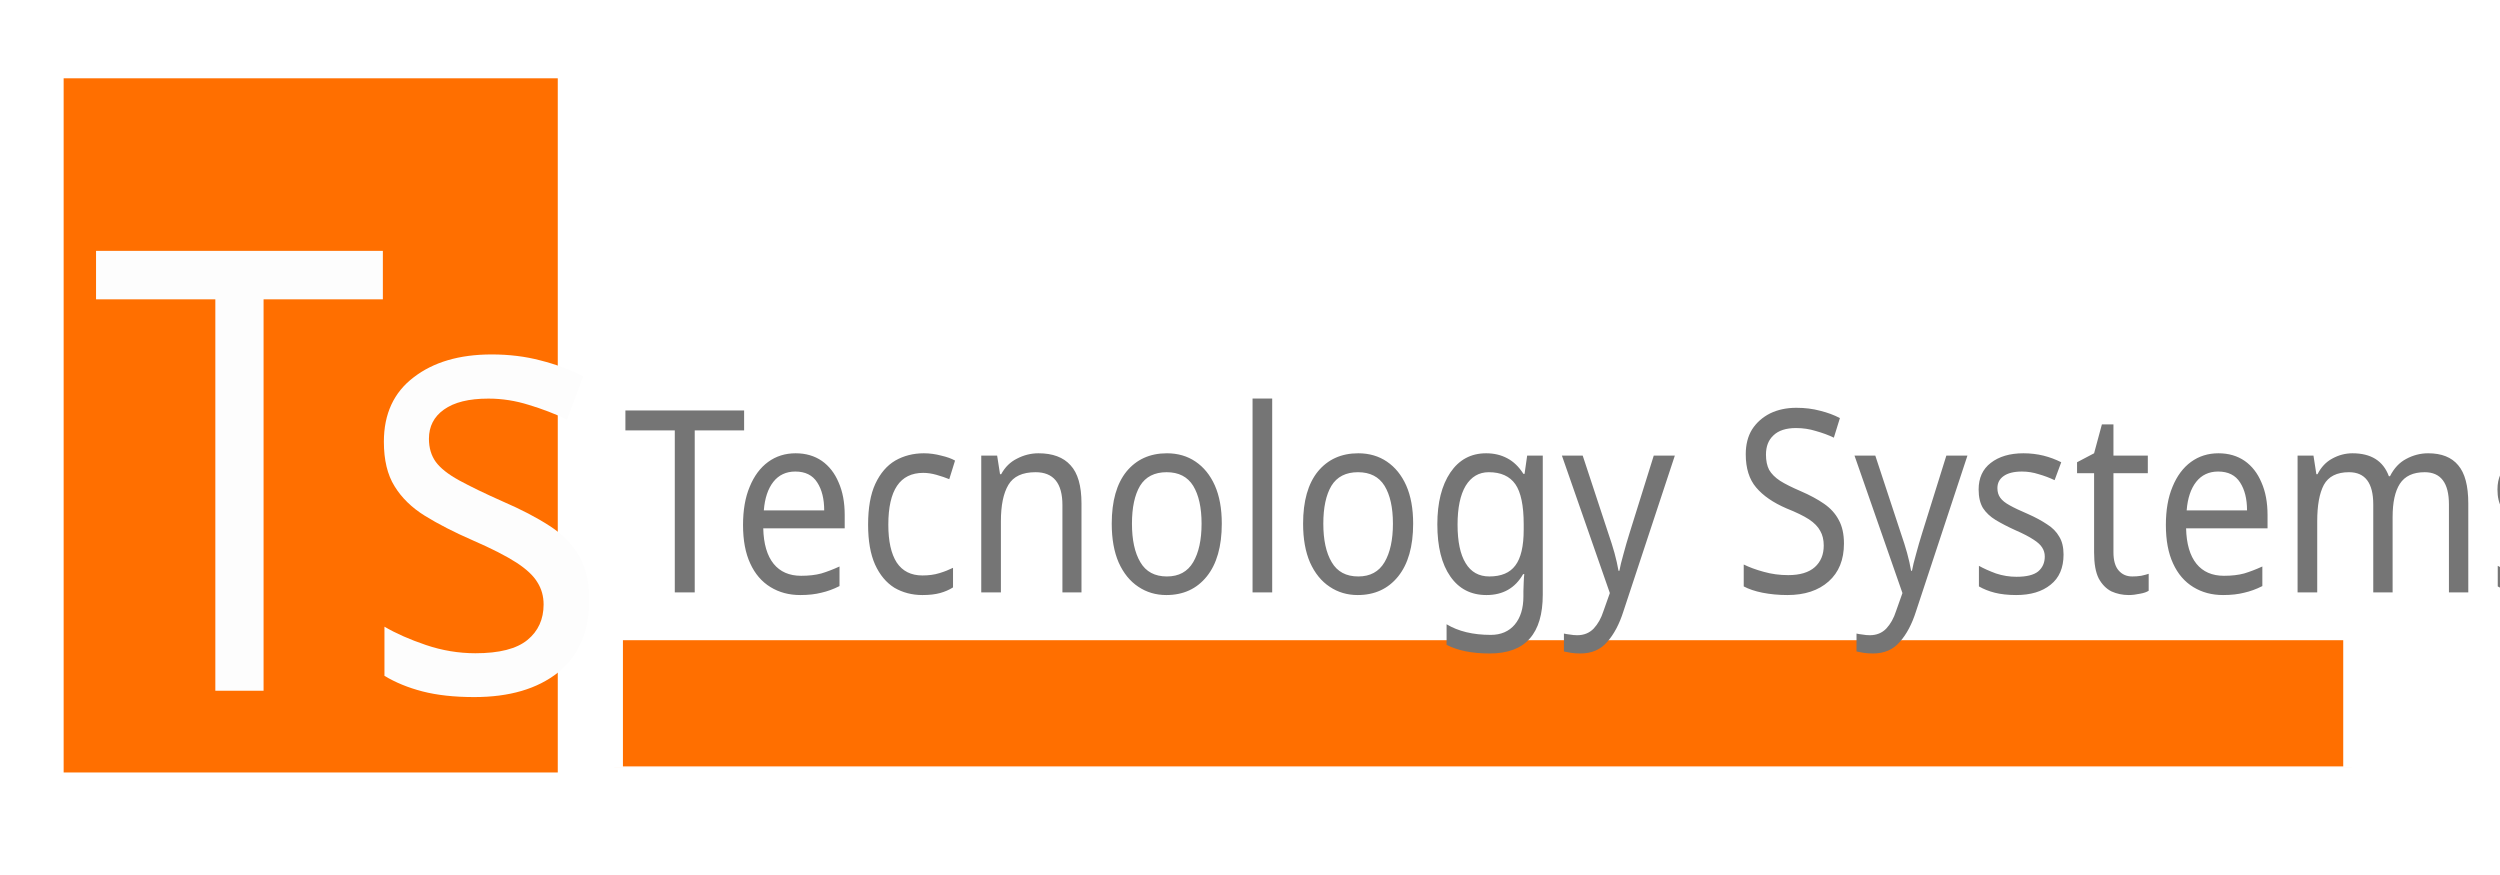
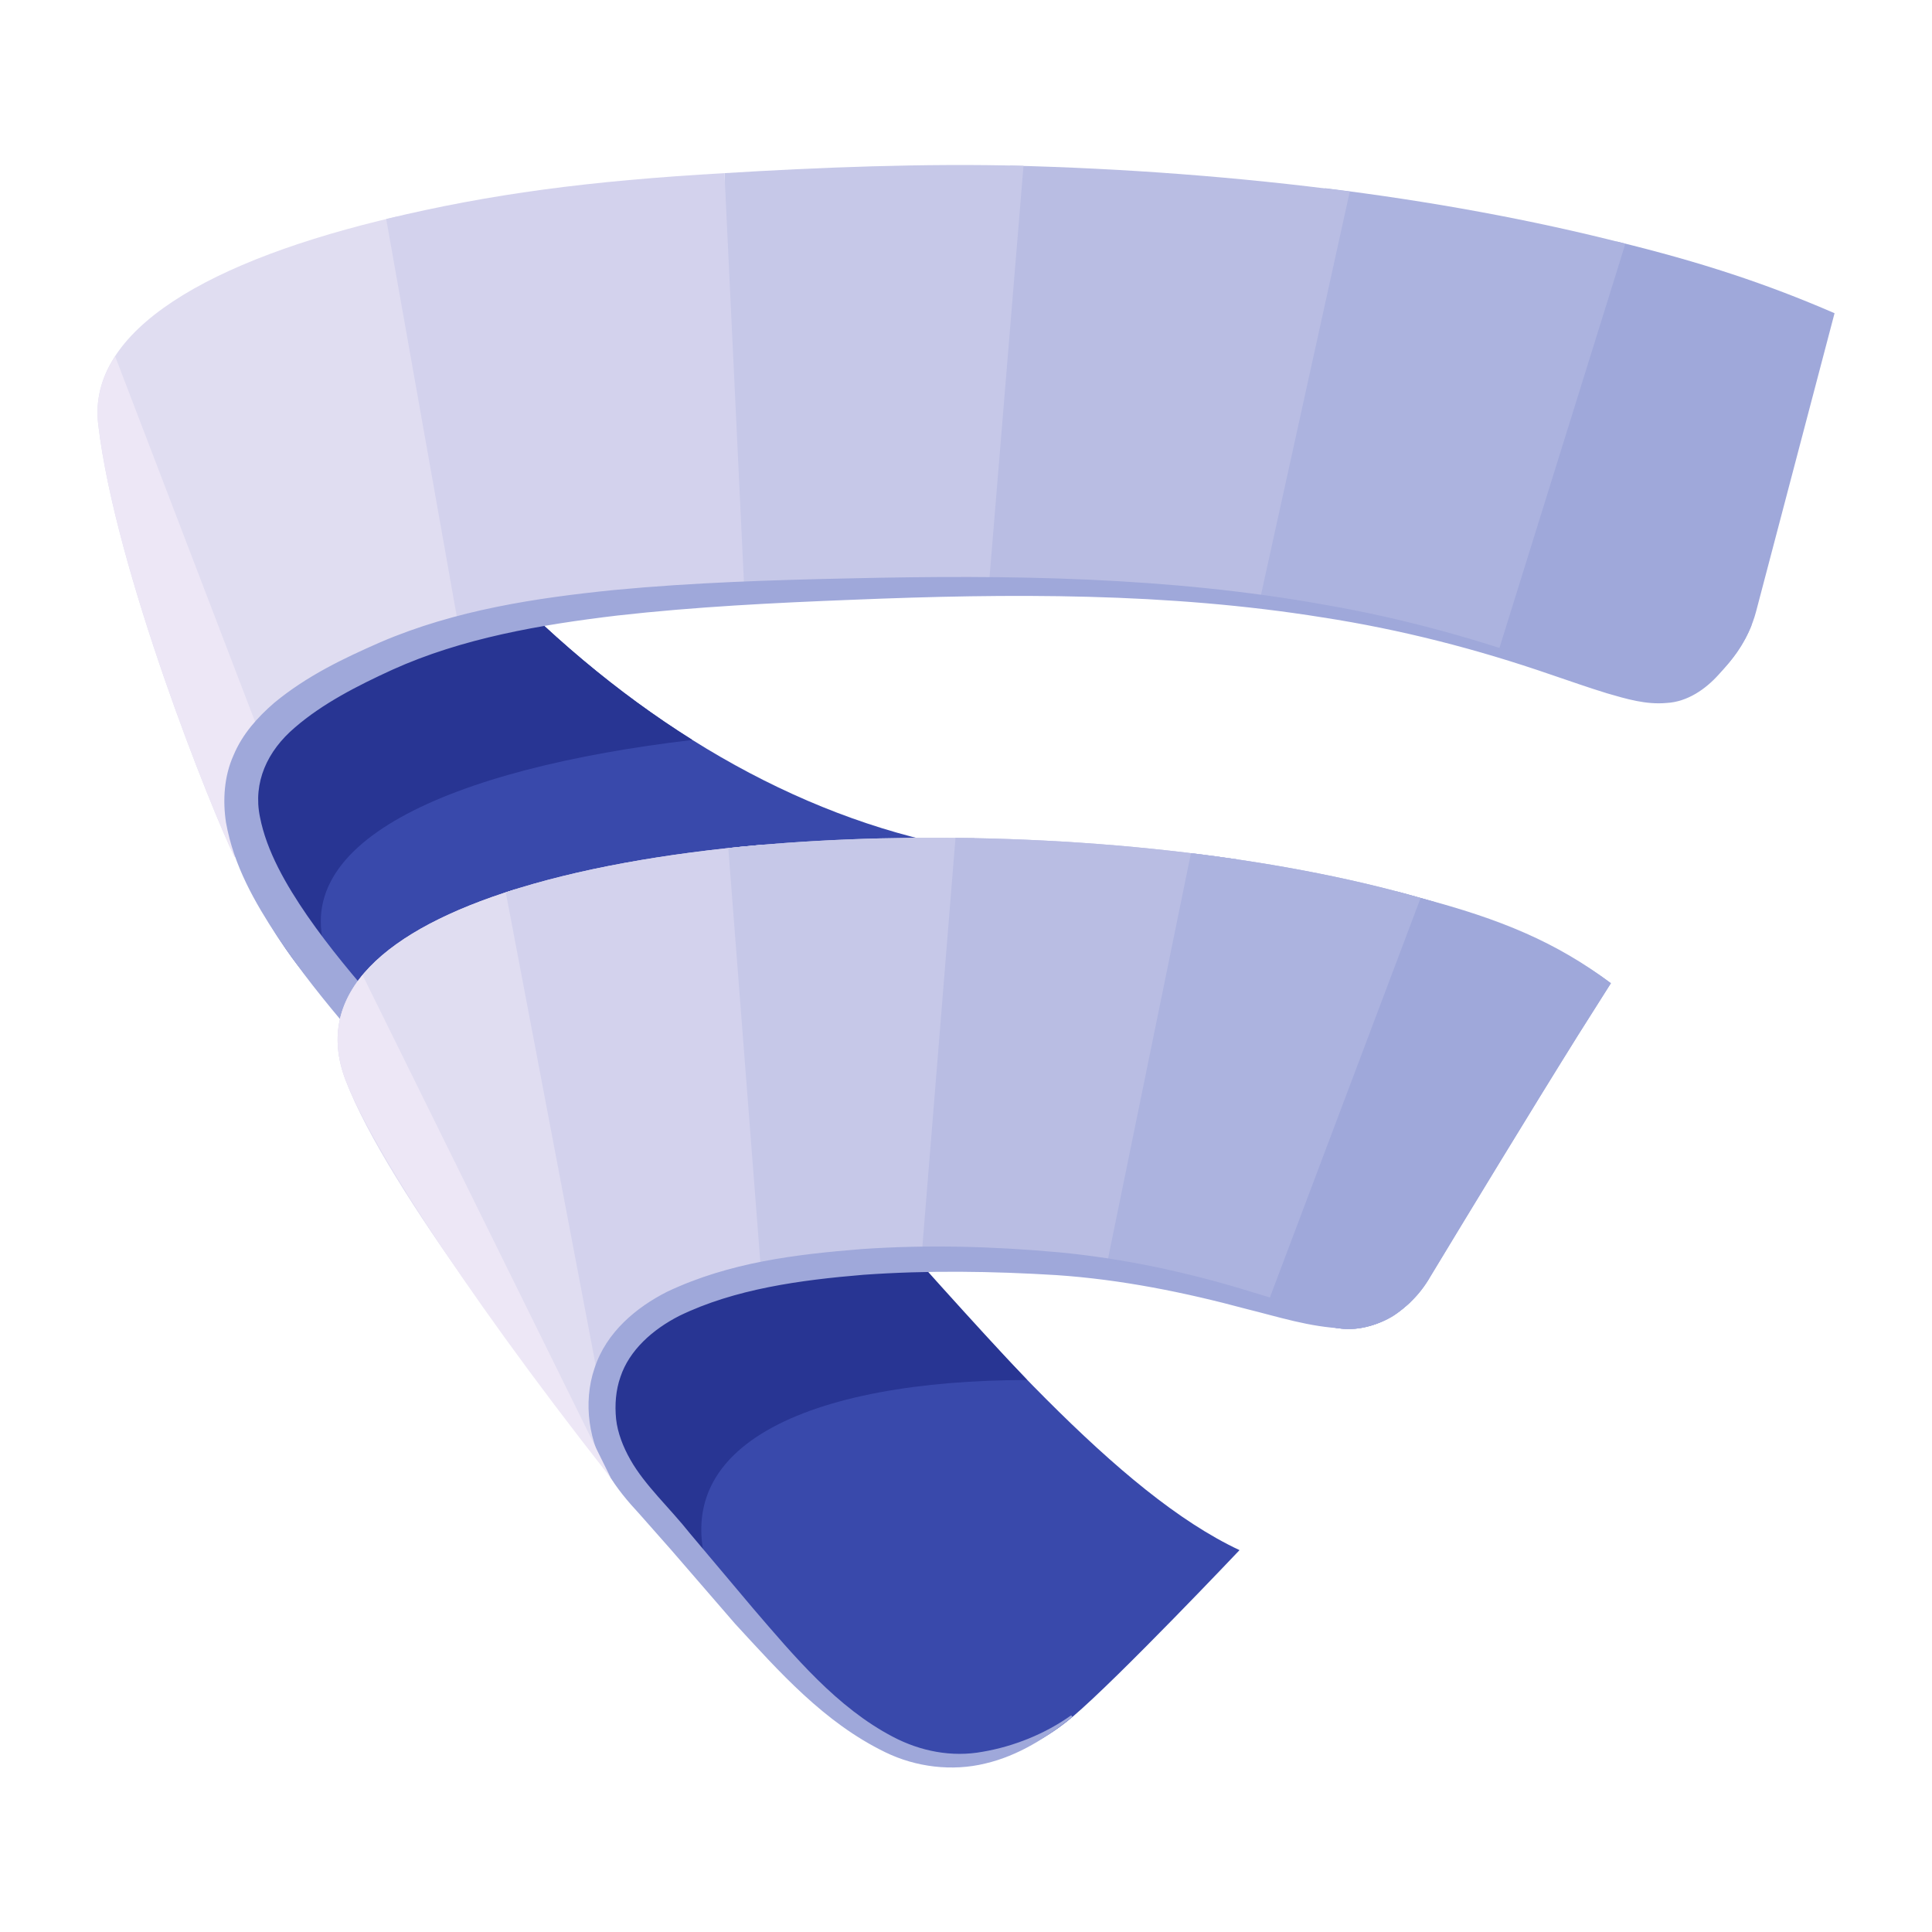
- <svg xmlns="http://www.w3.org/2000/svg" version="1.1" width="200" height="70" viewBox="0 0 117.65 41.18" xml:space="preserve">
-   <defs>
- </defs>
-   <g transform="matrix(0.87 0 0 1 245.23 21.82)">
-     <g style="">
-       <g transform="matrix(0.27 0 0 0.33 -265.07 -1.8)">
-         <polygon style="stroke: rgb(255,255,255); stroke-width: 1; stroke-dasharray: none; stroke-linecap: butt; stroke-dashoffset: 0; stroke-linejoin: miter; stroke-miterlimit: 4; fill: rgb(255,111,0); fill-rule: nonzero; opacity: 1;" points="-50,-50 -50,50 50,50 50,-50 " />
-       </g>
-       <g transform="matrix(1 0 0 1 -261.94 1.58)" style="">
-         <text xml:space="preserve" font-family="'Oswald', sans-serif" font-size="29" font-style="normal" font-weight="normal" style="stroke: none; stroke-width: 1; stroke-dasharray: none; stroke-linecap: butt; stroke-dashoffset: 0; stroke-linejoin: miter; stroke-miterlimit: 4; fill: rgb(253,253,253); fill-rule: nonzero; opacity: 1; white-space: pre;">
-           <tspan x="-15.04" y="9.11">Ts</tspan>
-         </text>
-       </g>
-       <g transform="matrix(0 -0.06 0.94 0 -201.65 11.28)">
-         <polygon style="stroke: rgb(255,255,255); stroke-width: 1; stroke-dasharray: none; stroke-linecap: butt; stroke-dashoffset: 0; stroke-linejoin: miter; stroke-miterlimit: 4; fill: rgb(255,111,0); fill-rule: nonzero; opacity: 1;" points="-50,-50 -50,50 50,50 50,-50 " />
-       </g>
-       <g transform="matrix(1 0 0 1 15.02 2.29)" style="">
-         <text xml:space="preserve" font-family="Impact, Charcoal, sans-serif" font-size="12" font-style="normal" font-weight="normal" style="stroke: none; stroke-width: 1; stroke-dasharray: none; stroke-linecap: butt; stroke-dashoffset: 0; stroke-linejoin: miter; stroke-miterlimit: 4; fill: rgb(117,117,117); fill-rule: nonzero; opacity: 1; white-space: pre;">
-           <tspan x="-263.19" y="3.77">Tecnology Systems</tspan>
-         </text>
-       </g>
-     </g>
+ <svg xmlns="http://www.w3.org/2000/svg" viewBox="0 0 480 480" width="480px" height="480px">
+   <g id="surface65521280">
+     <path style=" stroke:none;fill-rule:nonzero;fill:rgb(22.353%,28.627%,67.059%);fill-opacity:1;" d="M 49.566 186.164 C 56.668 209.566 66.113 237.398 88.734 254.602 L 230.285 208.828 C 190.176 199.258 152.055 174.836 119.375 139.707 Z M 49.566 186.164 " />
+     <path style=" stroke:none;fill-rule:nonzero;fill:rgb(15.686%,20.784%,57.647%);fill-opacity:1;" d="M 172.023 183.84 C 153.398 172.148 135.707 157.266 119.375 139.707 L 54.75 182.715 C 60.469 201.543 67.852 223.094 82.254 239.762 C 68.477 209.461 112.203 190.848 172.023 183.84 Z M 172.023 183.84 " />
+     <path style=" stroke:none;fill-rule:nonzero;fill:rgb(22.353%,28.627%,67.059%);fill-opacity:1;" d="M 150.699 365.301 L 197.605 418.012 C 218.082 441.695 245.75 444.113 266.449 426.566 C 277.93 416.824 307.957 385.125 307.957 385.125 C 277.785 371 244.262 331.527 204.652 287.531 L 128.418 319.555 Z M 150.699 365.301 " />
+     <path style=" stroke:none;fill-rule:nonzero;fill:rgb(15.686%,20.784%,57.647%);fill-opacity:1;" d="M 255.207 342.863 C 241.41 328.281 226.859 311.789 211.363 294.574 L 135.129 326.602 L 159.129 372.699 C 170.68 386.879 171.715 389.156 177.973 395.461 C 161.426 358.828 202.07 342.91 255.207 342.863 Z M 255.207 342.863 " />
+     <path style=" stroke:none;fill-rule:nonzero;fill:rgb(62.353%,65.882%,85.49%);fill-opacity:1;" d="M 366.289 160.676 C 380.398 164.18 393.09 168.238 403.555 172.887 C 417.227 178.953 432.5 166.367 436.301 151.902 L 455.789 77.816 C 438.855 70.473 422.582 65.105 401.637 60 Z M 366.289 160.676 " />
+     <path style=" stroke:none;fill-rule:nonzero;fill:rgb(67.451%,70.196%,87.451%);fill-opacity:1;" d="M 308.293 150.453 C 331.516 153.176 353.367 157.094 372.172 162.133 L 403.824 60.547 C 380.594 54.594 355.355 49.977 329.195 46.762 Z M 308.293 150.453 " />
+     <path style=" stroke:none;fill-rule:nonzero;fill:rgb(72.549%,74.118%,89.02%);fill-opacity:1;" d="M 242.41 146.074 C 266.238 146.496 290.102 148.176 312.586 150.988 L 335.348 47.598 C 307.758 43.957 279.148 41.816 250.895 41.137 Z M 242.41 146.074 " />
+     <path style=" stroke:none;fill-rule:nonzero;fill:rgb(77.647%,78.431%,90.98%);fill-opacity:1;" d="M 182.379 147.773 C 202.723 146.18 224.148 145.633 245.625 146.113 L 254.285 41.203 C 230.027 40.523 202.828 41.605 179.992 43.02 Z M 182.379 147.773 " />
+     <path style=" stroke:none;fill-rule:nonzero;fill:rgb(87.843%,86.667%,94.51%);fill-opacity:1;" d="M 117.043 157.977 L 98.629 53.797 C 51.926 64.617 21.656 82.023 24.395 105.391 C 28.656 141.754 52.57 201.266 58.262 212.891 L 58.645 212.871 C 51.082 186.52 76.367 168.586 117.043 157.977 Z M 117.043 157.977 " />
+     <path style=" stroke:none;fill-rule:nonzero;fill:rgb(82.745%,82.353%,92.941%);fill-opacity:1;" d="M 184.965 147.551 L 179.992 43.02 C 146.312 44.938 121.871 48.172 95.953 54.402 L 114.469 158.688 C 134.734 153.16 158.93 149.461 184.965 147.551 Z M 184.965 147.551 " />
+     <path style=" stroke:none;fill-rule:nonzero;fill:rgb(92.941%,90.588%,96.471%);fill-opacity:1;" d="M 65.203 184.098 L 28.609 88.523 C 25.211 93.742 23.684 99.359 24.395 105.391 C 28.656 141.754 52.57 201.266 58.262 212.891 L 58.645 212.871 C 54.91 199.883 55.055 193.133 65.203 184.098 Z M 65.203 184.098 " />
+     <path style=" stroke:none;fill-rule:nonzero;fill:rgb(62.353%,65.882%,85.49%);fill-opacity:1;" d="M 87.16 256.367 C 80.727 248.824 74.477 241.055 68.871 232.664 C 63.379 224.258 58.098 215.223 56.148 204.355 C 55.324 198.941 55.641 192.91 58.023 187.641 C 60.25 182.293 64.098 178.117 68.074 174.664 C 76.242 167.895 85.402 163.555 94.492 159.562 C 113.176 151.547 133.113 148.559 152.688 146.574 C 172.348 144.711 191.992 144.105 211.602 143.684 C 250.754 142.789 290.379 143.281 329.156 150.258 C 348.547 153.609 367.613 158.871 386.035 165.621 C 395.25 168.625 404.41 173.27 413.902 173.078 C 418.656 172.914 422.832 170.141 426.086 166.645 C 429.391 163.141 432.383 159.227 434.996 155.117 L 435.207 155.242 C 433.23 160.262 430.406 163.863 427.047 167.547 C 423.773 171.207 419.242 174.383 414.027 174.652 C 408.895 175.113 404.008 173.625 399.301 172.262 C 394.578 170.824 389.973 169.172 385.336 167.617 C 366.855 161.23 347.902 156.375 328.617 153.398 C 290.016 147.188 250.84 147.406 211.758 149.012 C 192.223 149.777 172.684 150.75 153.359 152.93 C 134.113 155.223 114.824 158.562 97.516 166.379 C 88.789 170.371 80.141 174.797 73.305 180.711 C 66.344 186.594 62.84 194.43 64.578 202.945 C 66.223 211.449 71.039 219.801 76.379 227.566 C 81.801 235.371 87.984 242.805 94.387 250.043 Z M 87.16 256.367 " />
+     <path style=" stroke:none;fill-rule:nonzero;fill:rgb(92.941%,90.588%,96.471%);fill-opacity:1;" d="M 128.043 220.934 C 96.125 230.871 77.531 246.605 85.871 268.387 C 96.652 296.535 135.715 345.043 153.531 369.59 C 149.672 361.047 148.906 353.586 150.539 347.098 Z M 128.043 220.934 " />
+     <path style=" stroke:none;fill-rule:nonzero;fill:rgb(86.667%,85.49%,94.118%);fill-opacity:1;" d="M 189.32 318.969 L 189.32 209.895 C 165.293 211.977 143.309 215.902 125.656 221.691 L 151.297 366.527 C 152.055 367.566 152.84 368.621 153.543 369.582 C 141.477 342.895 158.859 326.457 189.32 318.969 Z M 189.32 318.969 " />
+     <path style=" stroke:none;fill-rule:nonzero;fill:rgb(80.784%,80.784%,92.157%);fill-opacity:1;" d="M 179.992 321.668 C 196.492 316.004 218.352 313.652 242.043 314.293 L 242.043 208.234 C 221.039 207.84 200.238 208.645 180.941 210.699 Z M 179.992 321.668 " />
+     <path style=" stroke:none;fill-rule:nonzero;fill:rgb(74.51%,75.686%,89.804%);fill-opacity:1;" d="M 228.797 314.238 C 250.848 313.746 275.211 316.117 298.742 321.102 L 307.555 213.543 C 285.062 210.211 261.07 208.406 237.391 208.168 Z M 228.797 314.238 " />
+     <path style=" stroke:none;fill-rule:nonzero;fill:rgb(68.627%,70.98%,87.843%);fill-opacity:1;" d="M 295.891 211.969 L 274.426 316.926 C 293.203 319.422 312.125 323.578 329.637 329.328 C 336.961 331.727 344.727 328.875 350.332 323.559 L 356.457 224.133 C 338.488 218.688 317.762 214.637 295.891 211.969 Z M 295.891 211.969 " />
+     <path style=" stroke:none;fill-rule:nonzero;fill:rgb(62.353%,65.882%,85.49%);fill-opacity:1;" d="M 400.223 244.281 C 386.699 234.113 367.035 226.742 347.039 221.48 L 314.555 324.855 C 319.672 326.219 324.719 327.707 329.645 329.32 C 339.266 332.477 349.66 326.594 354.895 317.934 C 364.676 301.758 380.535 275.625 392.082 257.145 Z M 400.223 244.281 " />
+     <path style=" stroke:none;fill-rule:nonzero;fill:rgb(87.843%,86.667%,94.51%);fill-opacity:1;" d="M 128.043 220.934 C 96.125 230.871 77.531 246.605 85.871 268.387 C 96.652 296.535 135.715 345.043 153.531 369.59 C 149.672 361.047 148.906 353.586 150.539 347.098 Z M 128.043 220.934 " />
+     <path style=" stroke:none;fill-rule:nonzero;fill:rgb(82.745%,82.353%,92.941%);fill-opacity:1;" d="M 189.32 318.969 L 189.32 209.895 C 165.293 211.977 143.309 215.902 125.656 221.691 L 152.477 362.773 C 153.234 363.812 152.84 368.621 153.531 369.582 C 141.477 342.895 158.859 326.457 189.32 318.969 Z M 189.32 318.969 " />
+     <path style=" stroke:none;fill-rule:nonzero;fill:rgb(77.647%,78.431%,90.98%);fill-opacity:1;" d="M 189.32 318.969 C 205.824 313.305 218.352 313.652 242.043 314.293 L 242.043 208.234 C 221.039 207.84 200.238 208.645 180.941 210.699 Z M 189.32 318.969 " />
+     <path style=" stroke:none;fill-rule:nonzero;fill:rgb(72.549%,74.118%,89.02%);fill-opacity:1;" d="M 228.797 314.238 C 250.848 313.746 275.211 316.117 298.742 321.102 L 307.555 213.543 C 285.062 210.211 261.07 208.406 237.391 208.168 Z M 228.797 314.238 " />
+     <path style=" stroke:none;fill-rule:nonzero;fill:rgb(67.451%,70.196%,87.451%);fill-opacity:1;" d="M 295.891 211.969 L 274.426 316.926 C 293.203 319.422 312.125 323.578 329.637 329.328 C 336.961 331.727 344.727 328.875 350.332 323.559 L 356.457 224.133 C 338.488 218.688 317.762 214.637 295.891 211.969 Z M 295.891 211.969 " />
+     <path style=" stroke:none;fill-rule:nonzero;fill:rgb(62.353%,65.882%,85.49%);fill-opacity:1;" d="M 400.223 244.281 C 386.699 234.113 372.941 228.363 352.945 223.105 L 314.555 324.863 C 319.672 326.227 324.719 327.715 329.645 329.328 C 339.266 332.488 349.66 326.602 354.895 317.941 C 364.676 301.766 380.535 275.637 392.082 257.156 Z M 400.223 244.281 " />
+     <path style=" stroke:none;fill-rule:nonzero;fill:rgb(62.353%,65.882%,85.49%);fill-opacity:1;" d="M 355.035 317.691 C 352.715 321.09 349.902 324.5 346.273 326.879 C 342.594 329.23 338.094 330.191 333.84 330.066 C 325.305 329.703 317.52 327.141 309.707 325.219 C 294.164 321.035 278.488 317.887 262.531 316.801 C 246.566 315.82 230.469 315.582 214.559 316.715 C 198.797 318.02 182.543 320.238 168.789 326.91 C 162.113 330.316 156.344 335.473 154.148 342.086 C 152.996 345.352 152.707 349.008 153.07 352.57 C 153.445 355.977 154.789 359.453 156.625 362.68 C 160.195 369.004 166.434 374.68 171.465 381.035 L 187.066 399.562 C 197.453 411.668 208.012 424.273 221.836 431.5 C 228.672 435.102 236.496 436.637 244.156 435.215 C 251.848 433.902 259.652 430.789 266.133 426.164 L 266.449 426.566 C 260.121 431.645 253.008 436.223 244.762 438.145 C 236.594 440.141 227.559 439.055 219.973 435.352 C 204.664 427.922 193.555 415.277 182.629 403.422 L 166.754 385.074 L 158.766 376.031 C 156.105 373.18 153.102 369.648 150.988 365.922 C 146.352 358.492 144.758 348.586 147.715 339.906 C 150.652 330.91 158.18 324.758 165.742 320.93 C 181.297 313.574 197.828 311.637 214.098 310.328 C 230.449 309.195 246.75 309.656 263 311.125 C 279.293 312.664 295.402 316.156 310.895 320.957 C 318.633 323.242 326.305 326.055 333.965 326.707 C 337.777 326.977 348.375 326.027 354.605 317.5 Z M 355.035 317.691 " />
+     <path style=" stroke:none;fill-rule:nonzero;fill:rgb(92.941%,90.588%,96.471%);fill-opacity:1;" d="M 90.086 242.273 C 83.934 249.734 82.062 258.414 85.871 268.379 C 91.211 282.316 112.031 316.695 151.738 367.172 Z M 90.086 242.273 " />
  </g>
</svg>
